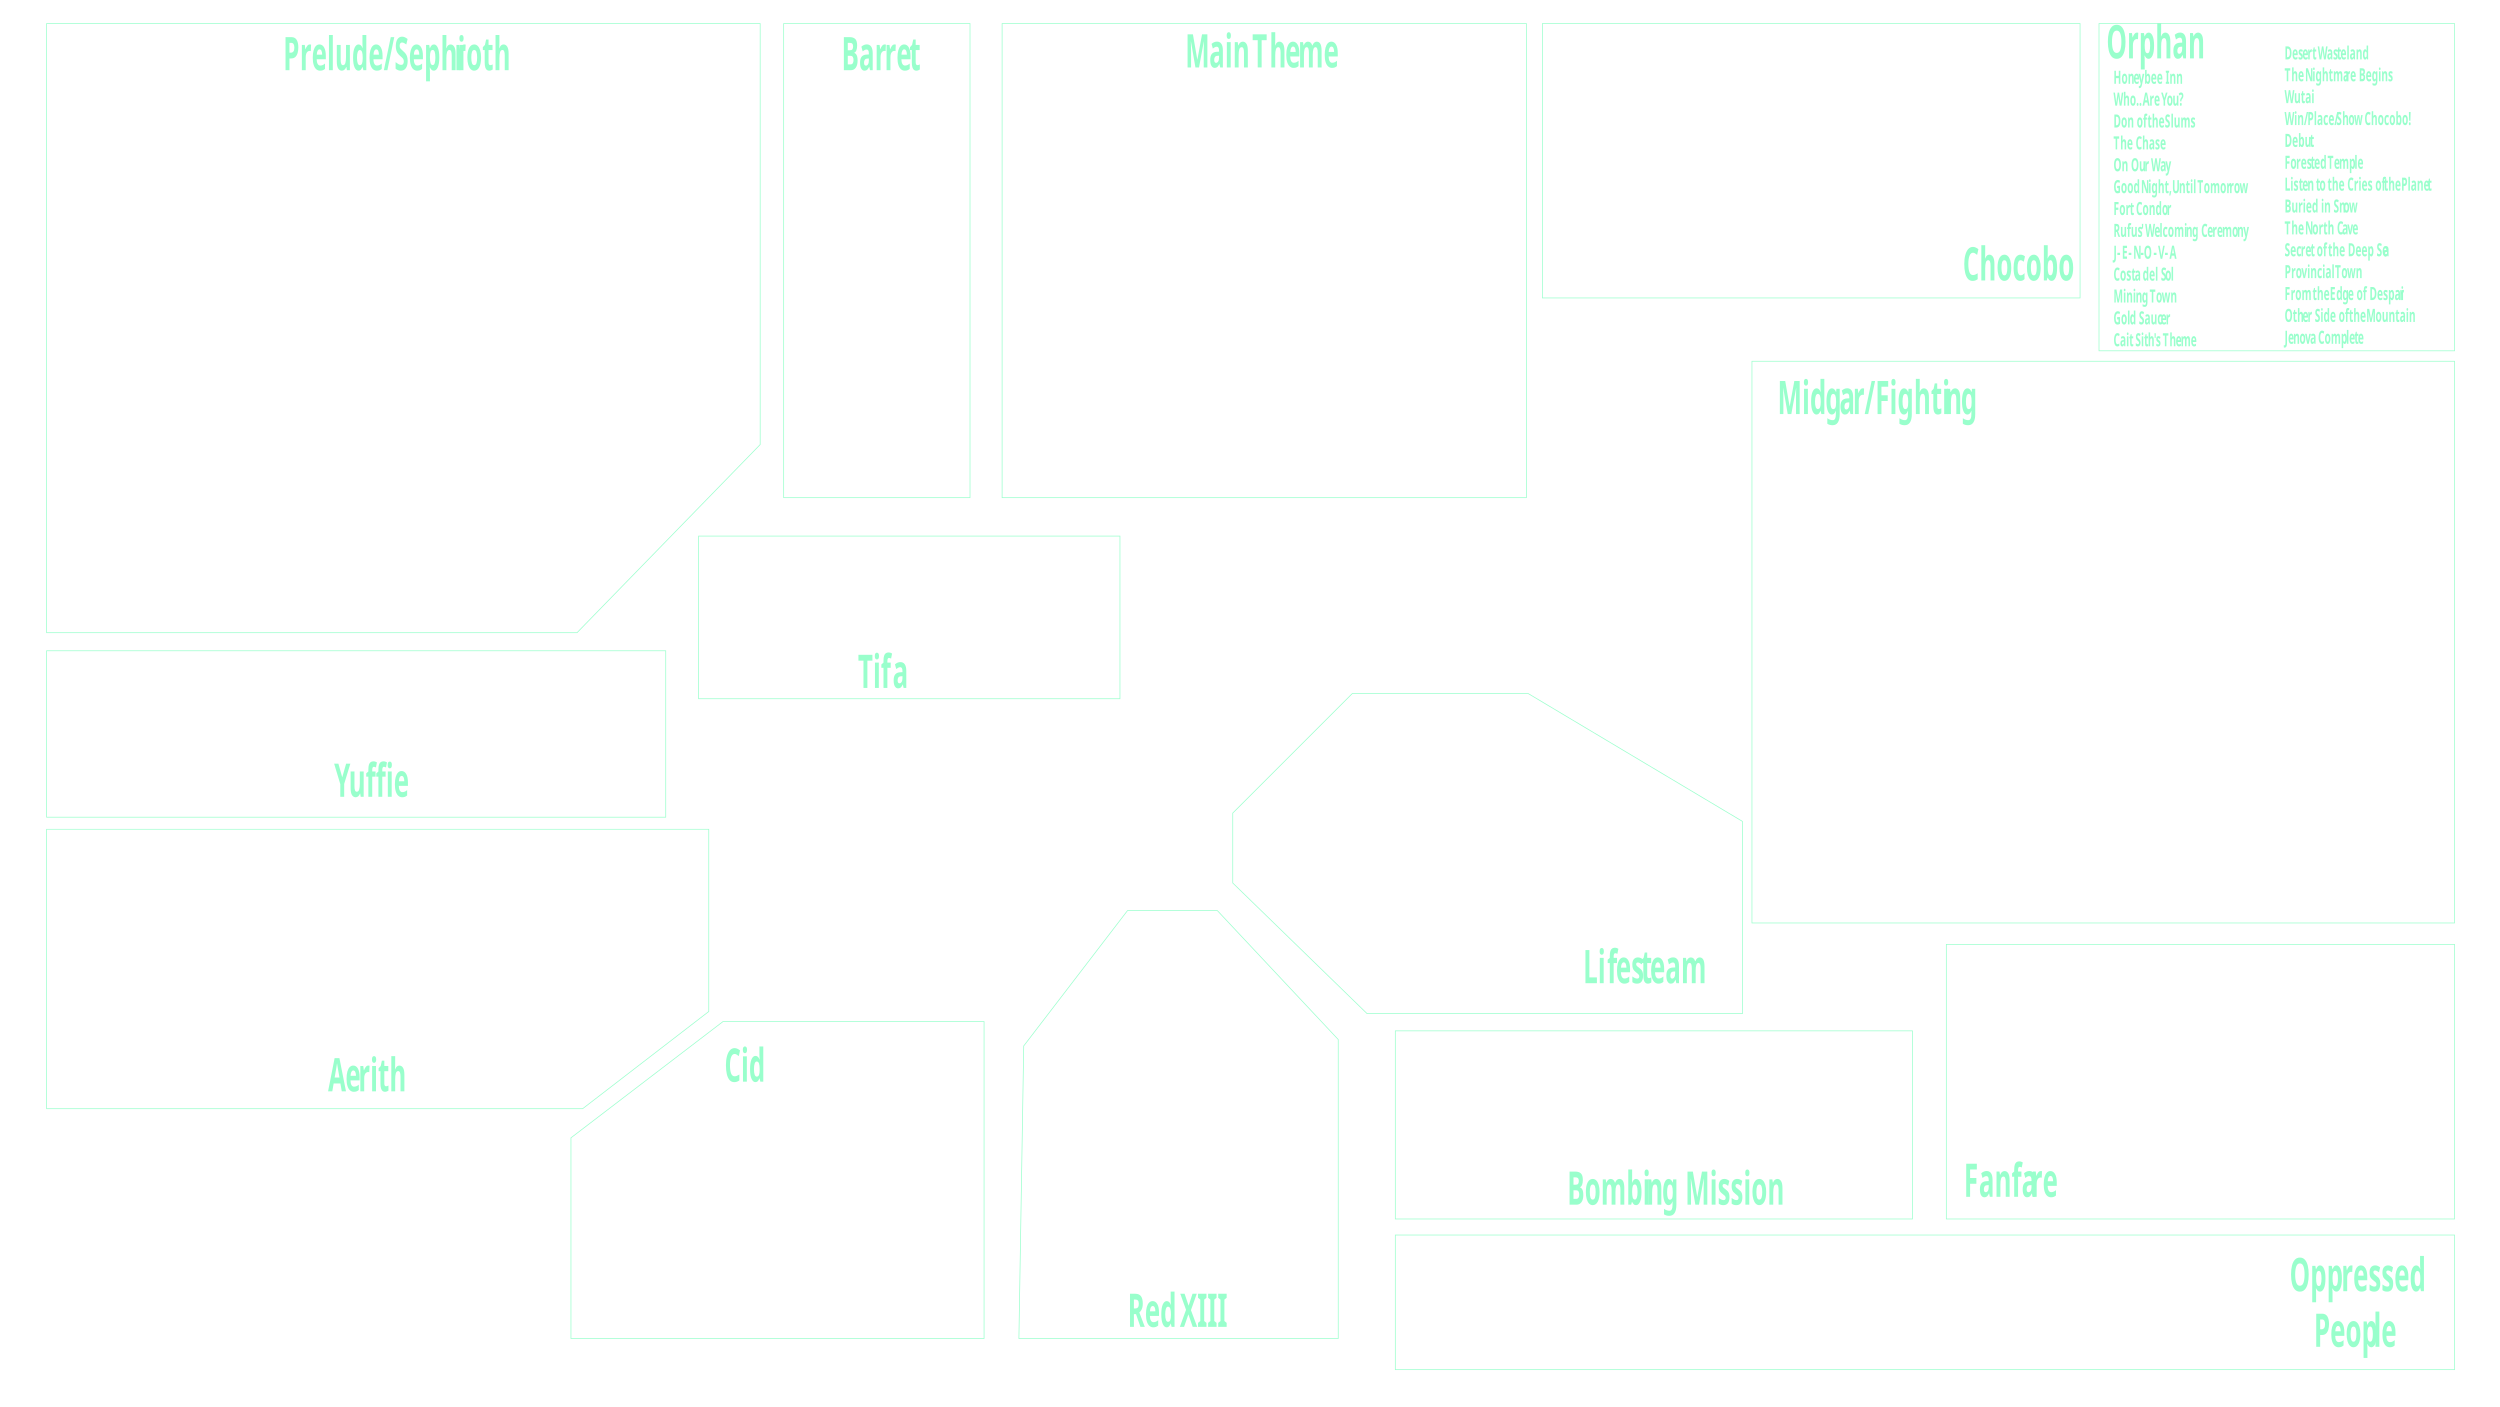
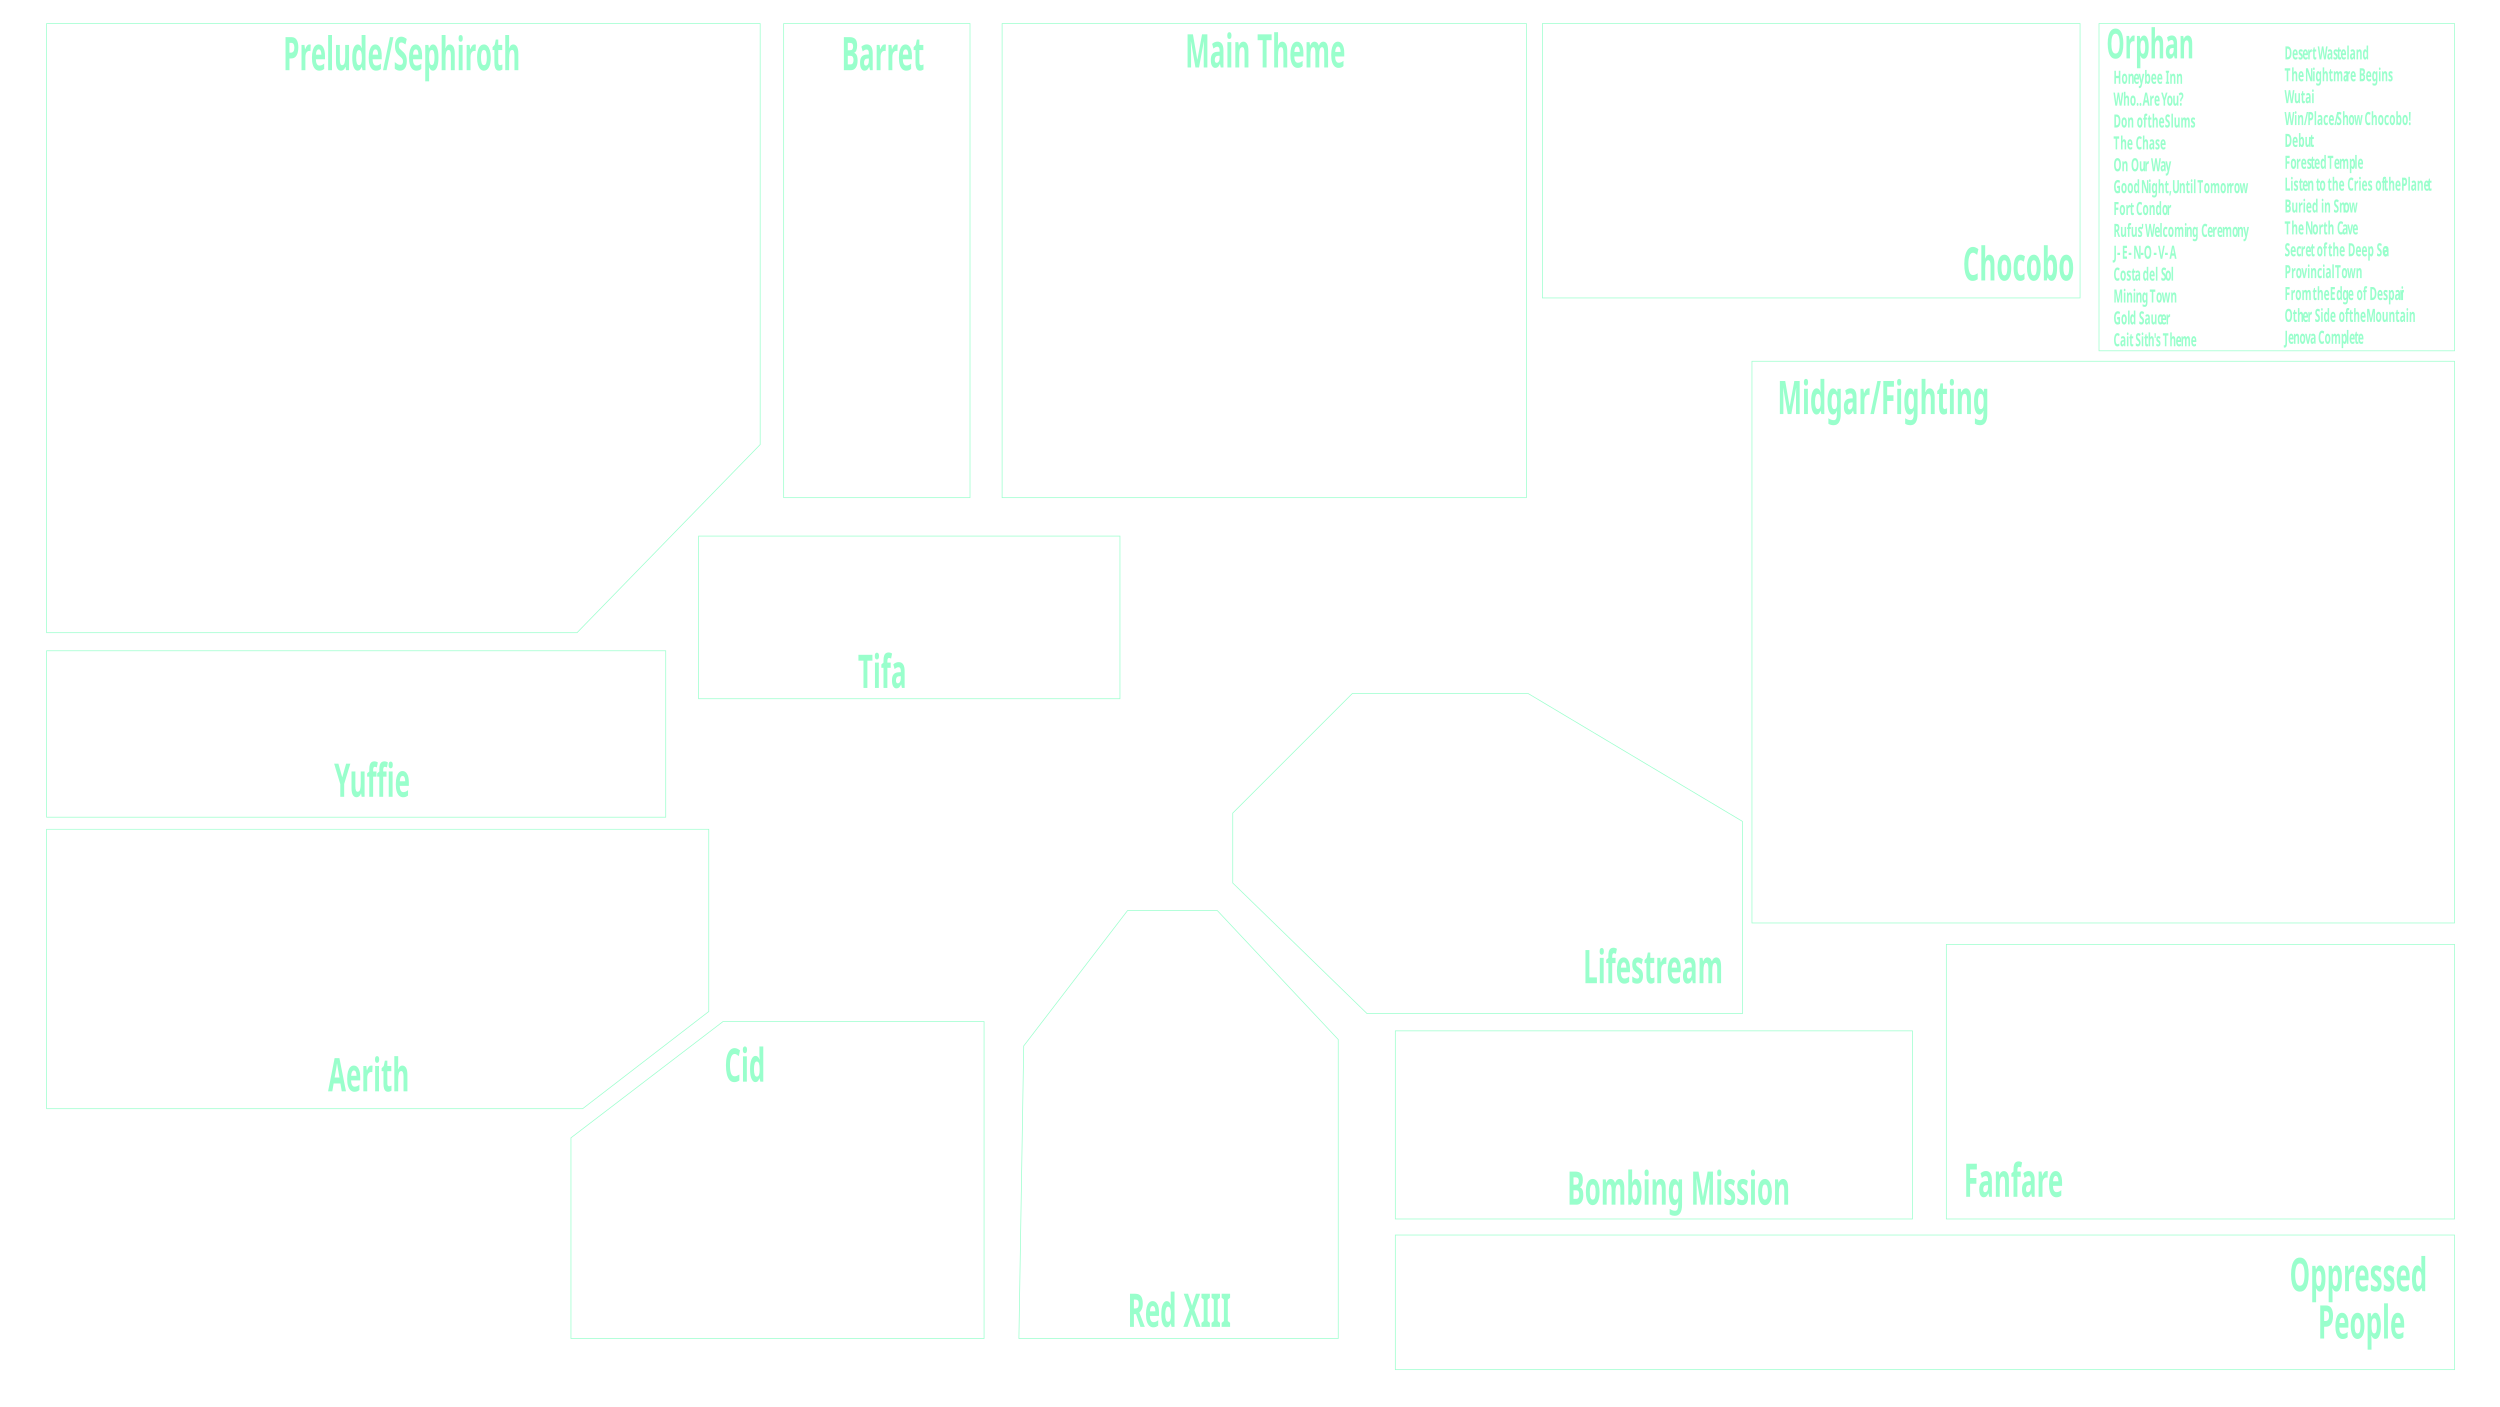
<svg xmlns="http://www.w3.org/2000/svg" id="Layer_1" data-name="Layer 1" width="3456" height="1944" viewBox="0 0 3456 1944">
  <defs>
    <style>
      .cls-1 {
        font-size: 25.2px;
      }

-       .cls-1, .cls-2 {
+       .cls-1, .cls-2, .cls-3 {
        fill: #9fc;
        font-family: PlayfairDisplayRoman-Bold, 'Playfair Display';
        font-variation-settings: 'wght' 700;
        font-weight: 700;
      }

-       .cls-3 {
+       .cls-2 {
+         font-size: 56.88px;
+       }
+ 
+       .cls-4 {
        fill: none;
        stroke: #9fc;
        stroke-miterlimit: 10;
      }

-       .cls-4 {
-         letter-spacing: 0em;
-       }
- 
-       .cls-5 {
-         letter-spacing: 0em;
-       }
- 
-       .cls-2 {
+ 
+       .cls-3 {
        font-size: 64.08px;
      }

-       .cls-6 {
-         letter-spacing: 0em;
-       }
- 
-       .cls-7 {
-         letter-spacing: 0em;
-       }
- 
-       .cls-8 {
-         letter-spacing: -.08em;
-       }
- 
-       .cls-9 {
-         letter-spacing: -.07em;
-       }
- 
-       .cls-10 {
-         letter-spacing: -.07em;
-       }
- 
-       .cls-11 {
-         letter-spacing: -.06em;
-       }
- 
-       .cls-12 {
-         letter-spacing: -.02em;
-       }
- 
-       .cls-13 {
-         letter-spacing: -.02em;
-       }
- 
-       .cls-14 {
-         letter-spacing: -.02em;
-       }
- 
-       .cls-15 {
-         letter-spacing: -.02em;
-       }
- 
-       .cls-16 {
-         letter-spacing: -.02em;
-       }
- 
-       .cls-17 {
-         letter-spacing: -.02em;
-       }
- 
-       .cls-18 {
-         letter-spacing: -.02em;
-       }
- 
-       .cls-19 {
-         letter-spacing: -.02em;
-       }
- 
-       .cls-20 {
-         letter-spacing: -.02em;
-       }
- 
-       .cls-21 {
-         letter-spacing: -.02em;
-       }
- 
-       .cls-22 {
-         letter-spacing: -.02em;
-       }
- 
-       .cls-23 {
-         letter-spacing: -.02em;
-       }
- 
-       .cls-24 {
-         letter-spacing: -.02em;
-       }
- 
-       .cls-25 {
-         letter-spacing: -.02em;
-       }
- 
-       .cls-26 {
-         letter-spacing: -.01em;
-       }
- 
-       .cls-27 {
-         letter-spacing: -.02em;
-       }
- 
-       .cls-28 {
-         letter-spacing: -.02em;
-       }
- 
-       .cls-29 {
-         letter-spacing: -.01em;
-       }
- 
-       .cls-30 {
-         letter-spacing: -.01em;
-       }
- 
-       .cls-31 {
-         letter-spacing: -.04em;
-       }
- 
-       .cls-32 {
-         letter-spacing: -.04em;
-       }
- 
-       .cls-33 {
-         letter-spacing: -.04em;
-       }
- 
-       .cls-34 {
-         letter-spacing: -.04em;
-       }
- 
-       .cls-35 {
-         letter-spacing: -.04em;
-       }
- 
-       .cls-36 {
-         letter-spacing: -.04em;
-       }
- 
-       .cls-37 {
-         letter-spacing: -.03em;
-       }
- 
-       .cls-38 {
-         letter-spacing: -.03em;
-       }
- 
-       .cls-39 {
-         letter-spacing: -.03em;
-       }
- 
-       .cls-40 {
-         letter-spacing: 0em;
-       }
- 
-       .cls-41 {
-         letter-spacing: 0em;
-       }
- 
-       .cls-42 {
-         letter-spacing: 0em;
-       }
- 
-       .cls-43 {
-         letter-spacing: 0em;
-       }
- 
-       .cls-44 {
-         letter-spacing: 0em;
-       }
- 
-       .cls-45 {
-         letter-spacing: 0em;
-       }
- 
-       .cls-46 {
-         letter-spacing: 0em;
-       }
- 
-       .cls-47 {
-         letter-spacing: 0em;
-       }
- 
-       .cls-48 {
-         letter-spacing: 0em;
-       }
- 
-       .cls-49 {
-         letter-spacing: 0em;
-       }
- 
-       .cls-50 {
-         letter-spacing: -.01em;
-       }
- 
-       .cls-51 {
-         letter-spacing: -.01em;
-       }
- 
-       .cls-52 {
-         letter-spacing: -.01em;
-       }
- 
-       .cls-53 {
-         letter-spacing: -.01em;
-       }
- 
-       .cls-54 {
-         letter-spacing: -.01em;
-       }
- 
-       .cls-55 {
-         letter-spacing: -.01em;
-       }
- 
-       .cls-56 {
-         letter-spacing: 0em;
-       }
- 
-       .cls-57 {
-         letter-spacing: 0em;
-       }
- 
-       .cls-58 {
-         letter-spacing: 0em;
-       }
- 
-       .cls-59 {
-         letter-spacing: 0em;
-       }
- 
-       .cls-60 {
-         letter-spacing: 0em;
-       }
- 
-       .cls-61 {
-         letter-spacing: 0em;
-       }
- 
-       .cls-62 {
-         letter-spacing: 0em;
-       }
- 
-       .cls-63 {
-         letter-spacing: 0em;
-       }
- 
-       .cls-64 {
-         letter-spacing: 0em;
-       }
    </style>
+     <marker id="arrowhead" markerWidth="5" markerHeight="3.5" refX="1" refY="1.75" orient="auto">
+       <polygon points="0 0, 5 1.75, 0 3.5" fill="context-stroke" />
+     </marker>
  </defs>
-   <polygon class="cls-3" points="64.42 32.54 64.42 874.63 797.67 874.63 1050.87 614.56 1050.87 32.54 64.42 32.54" />
-   <rect class="cls-3" x="64.42" y="899.63" width="855.89" height="230.06" />
-   <rect class="cls-3" x="965.71" y="741.08" width="582.52" height="224.86" />
-   <rect class="cls-3" x="1083.34" y="32.54" width="257.6" height="655.44" />
-   <rect class="cls-3" x="1385.32" y="32.54" width="724.74" height="655.44" />
-   <rect class="cls-3" x="2132.25" y="32.54" width="743.23" height="379.34" />
-   <rect class="cls-3" x="2421.9" y="499.4" width="971.25" height="776.51" />
-   <rect class="cls-3" x="2690.6" y="1305.49" width="702.56" height="379.63" />
-   <rect class="cls-3" x="1928.88" y="1425.05" width="714.88" height="260.07" />
-   <rect class="cls-3" x="1928.88" y="1707.3" width="1464.28" height="186.12" />
-   <polygon class="cls-3" points="64.42 1146.38 64.42 1532.65 805.45 1532.65 979.79 1398.3 979.79 1146.38 64.42 1146.38" />
-   <polygon class="cls-3" points="789.29 1572.92 789.29 1850.35 1360.37 1850.35 1360.37 1412.19 999.48 1412.19 789.29 1572.92" />
-   <polygon class="cls-3" points="1408.53 1850.35 1849.98 1850.35 1849.98 1437.03 1682.87 1258.82 1558.64 1258.82 1415.19 1445.9 1408.53 1850.35" />
-   <polygon class="cls-3" points="1704.16 1124 1704.16 1220.66 1889.83 1401.24 2408.7 1401.24 2408.7 1135.45 2112.39 958.68 1869.48 958.68 1704.16 1124" />
-   <rect class="cls-3" x="2901.66" y="32.54" width="491.49" height="452.42" />
-   <text class="cls-2" transform="translate(391.49 97.07) scale(.56 1)">
-     <tspan x="0" y="0">P</tspan>
-     <tspan class="cls-29" x="41.07" y="0">r</tspan>
-     <tspan x="70.1" y="0">elude/Sephi</tspan>
-     <tspan class="cls-30" x="422.67" y="0">r</tspan>
-     <tspan x="451.7" y="0">oth</tspan>
+   <polygon class="cls-4" points="64.42 32.54 64.42 874.63 797.67 874.63 1050.87 614.56 1050.87 32.54 64.42 32.54" />
+   <rect class="cls-4" x="64.42" y="899.63" width="855.89" height="230.06" />
+   <rect class="cls-4" x="965.71" y="741.08" width="582.52" height="224.86" />
+   <rect class="cls-4" x="1083.34" y="32.54" width="257.6" height="655.44" />
+   <rect class="cls-4" x="1385.32" y="32.54" width="724.74" height="655.44" />
+   <rect class="cls-4" x="2132.25" y="32.54" width="743.23" height="379.34" />
+   <rect class="cls-4" x="2421.9" y="499.4" width="971.25" height="776.51" />
+   <rect class="cls-4" x="2690.6" y="1305.49" width="702.56" height="379.63" />
+   <rect class="cls-4" x="1928.88" y="1425.05" width="714.88" height="260.07" />
+   <rect class="cls-4" x="1928.88" y="1707.3" width="1464.28" height="186.12" />
+   <polygon class="cls-4" points="64.42 1146.38 64.42 1532.65 805.45 1532.65 979.79 1398.3 979.79 1146.38 64.42 1146.38" />
+   <polygon class="cls-4" points="789.29 1572.92 789.29 1850.35 1360.37 1850.35 1360.37 1412.19 999.48 1412.19 789.29 1572.92" />
+   <polygon class="cls-4" points="1408.53 1850.35 1849.98 1850.35 1849.98 1437.03 1682.87 1258.82 1558.64 1258.82 1415.19 1445.9 1408.53 1850.35" />
+   <polygon class="cls-4" points="1704.16 1124 1704.16 1220.66 1889.83 1401.24 2408.7 1401.24 2408.7 1135.45 2112.39 958.68 1869.48 958.68 1704.16 1124" />
+   <rect class="cls-4" x="2901.66" y="32.54" width="491.49" height="452.42" />
+   <text class="cls-3" transform="translate(391.49 97.07) scale(.56 1)">Prelude/Sephiroth</text>
+   <text class="cls-3" transform="translate(1163.33 97.07) scale(.56 1)">Barret</text>
+   <text class="cls-3" transform="translate(1638.47 93.22) scale(.56 1)">Main Theme</text>
+   <text class="cls-3" transform="translate(2713.33 387.69) scale(.56 1)">Chocobo</text>
+   <text class="cls-3" transform="translate(461.92 1101.49) scale(.56 1)">Yuffie</text>
+   <text class="cls-3" transform="translate(1001.44 1495.3) scale(.56 1)">Cid</text>
+   <text class="cls-3" transform="translate(2188.5 1359.16) scale(.56 1)">Lifestream</text>
+   <text class="cls-3" transform="translate(2166.55 1665.37) scale(.56 1)">Bombing Mission</text>
+   <text class="cls-3" transform="translate(3165.06 1784.92) scale(.56 1)">
+     <tspan class="cls-25" x="0" y="0">Oppressed</tspan>
+     <tspan class="cls-25" x="70" y="65.48">People</tspan>
  </text>
-   <text class="cls-2" transform="translate(1163.33 97.07) scale(.56 1)">
-     <tspan x="0" y="0">Bar</tspan>
-     <tspan class="cls-29" x="106.18" y="0">r</tspan>
-     <tspan x="135.21" y="0">e</tspan>
-     <tspan class="cls-60" x="167.5" y="0">t</tspan>
-   </text>
-   <text class="cls-2" transform="translate(1638.47 93.22) scale(.56 1)">
-     <tspan class="cls-40" x="0" y="0">M</tspan>
-     <tspan x="59.02" y="0">ain</tspan>
-     <tspan class="cls-17" x="151.74" y="0"> </tspan>
-     <tspan class="cls-40" x="165.2" y="0">T</tspan>
-     <tspan x="207.62" y="0">h</tspan>
-     <tspan class="cls-42" x="246.58" y="0">e</tspan>
-     <tspan x="278.49" y="0">me</tspan>
-   </text>
-   <text class="cls-2" transform="translate(2713.33 387.69) scale(.56 1)">
-     <tspan x="0" y="0">Chocobo</tspan>
-   </text>
-   <text class="cls-2" transform="translate(461.92 1101.49) scale(.56 1)">
-     <tspan class="cls-11" x="0" y="0">Y</tspan>
-     <tspan x="35.82" y="0">uffie</tspan>
-   </text>
-   <text class="cls-2" transform="translate(1001.44 1495.3) scale(.56 1)">
-     <tspan x="0" y="0">Cid</tspan>
-   </text>
-   <text class="cls-2" transform="translate(2188.5 1359.16) scale(.56 1)">
-     <tspan x="0" y="0">Li</tspan>
-     <tspan class="cls-21" x="59.34" y="0">f</tspan>
-     <tspan class="cls-4" x="80.74" y="0">es</tspan>
-     <tspan class="cls-49" x="142.64" y="0">t</tspan>
-     <tspan class="cls-4" x="164.94" y="0">eam</tspan>
-   </text>
-   <text class="cls-2" transform="translate(2166.55 1665.37) scale(.56 1)">
-     <tspan x="0" y="0">Bombi</tspan>
-     <tspan class="cls-60" x="194.99" y="0">n</tspan>
-     <tspan class="cls-6" x="233.89" y="0">g Mission</tspan>
-   </text>
-   <text class="cls-2" transform="translate(3165.06 1784.92) scale(.56 1)">
-     <tspan x="0" y="0">Opp</tspan>
-     <tspan class="cls-29" x="127.71" y="0">r</tspan>
-     <tspan x="156.74" y="0">essed</tspan>
-     <tspan class="cls-28" x="60.14" y="76.9">P</tspan>
-     <tspan x="100.19" y="76.9">eop</tspan>
-     <tspan class="cls-54" x="207.14" y="76.9">l</tspan>
-     <tspan class="cls-6" x="226.42" y="76.9">e</tspan>
-   </text>
-   <text class="cls-2" transform="translate(2457.26 572.44) scale(.56 1)">
-     <tspan x="0" y="0">Mid</tspan>
-     <tspan class="cls-58" x="117.9" y="0">g</tspan>
-     <tspan x="152.7" y="0">a</tspan>
-     <tspan class="cls-23" x="185.89" y="0">r</tspan>
-     <tspan class="cls-4" x="214.73" y="0">/Fighti</tspan>
-     <tspan class="cls-60" x="413.57" y="0">n</tspan>
-     <tspan x="452.46" y="0">g</tspan>
-   </text>
-   <text class="cls-2" transform="translate(2911.83 80.69) scale(.56 1)">
-     <tspan x="0" y="0">Orphan</tspan>
-   </text>
-   <text class="cls-2" transform="translate(2714.88 1654.49) scale(.56 1)">
-     <tspan class="cls-23" x="0" y="0">F</tspan>
-     <tspan x="36.85" y="0">anfa</tspan>
-     <tspan class="cls-30" x="165.13" y="0">r</tspan>
-     <tspan class="cls-4" x="194.16" y="0">e</tspan>
-   </text>
-   <text class="cls-2" transform="translate(1558.87 1834.25) scale(.56 1)">
-     <tspan x="0" y="0">Red</tspan>
-     <tspan class="cls-20" x="114.96" y="0"> </tspan>
-     <tspan class="cls-6" x="128.93" y="0">XIII</tspan>
-   </text>
-   <text class="cls-2" transform="translate(1185.97 950.97) scale(.56 1)">
-     <tspan x="0" y="0">Tif</tspan>
-     <tspan class="cls-45" x="85.55" y="0">a</tspan>
-   </text>
-   <text class="cls-2" transform="translate(453.53 1508.66) scale(.56 1)">
-     <tspan x="0" y="0">A</tspan>
-     <tspan class="cls-42" x="42.74" y="0">e</tspan>
-     <tspan x="74.65" y="0">rith</tspan>
-   </text>
+   <text class="cls-3" transform="translate(2457.26 572.44) scale(.56 1)">Midgar/Fighting</text>
+   <text class="cls-2" transform="translate(2911.83 80.69) scale(.56 1)">Orphan</text>
+   <text class="cls-3" transform="translate(2714.88 1654.49) scale(.56 1)">Fanfare</text>
+   <text class="cls-3" transform="translate(1558.87 1834.25) scale(.56 1)">Red XIII</text>
+   <text class="cls-3" transform="translate(1185.97 950.97) scale(.56 1)">Tifa</text>
+   <text class="cls-3" transform="translate(453.53 1508.66) scale(.56 1)">Aerith</text>
  <text class="cls-1" transform="translate(2921.63 115.81) scale(.56 1)">
-     <tspan class="cls-24" x="0" y="0">H</tspan>
-     <tspan class="cls-5" x="19.68" y="0">on</tspan>
-     <tspan class="cls-51" x="49.39" y="0">e</tspan>
-     <tspan class="cls-5" x="61.79" y="0">ybee Inn</tspan>
-     <tspan class="cls-14" x="0" y="30.24">W</tspan>
+     <tspan class="cls-25" x="0" y="0">H</tspan>
+     <tspan class="cls-6" x="19.68" y="0">on</tspan>
+     <tspan class="cls-52" x="49.39" y="0">e</tspan>
+     <tspan class="cls-6" x="61.79" y="0">ybee Inn</tspan>
+     <tspan class="cls-15" x="0" y="30.24">W</tspan>
    <tspan x="23.86" y="30.24">ho..</tspan>
-     <tspan class="cls-36" x="67.03" y="30.24"> </tspan>
+     <tspan class="cls-37" x="67.03" y="30.24"> </tspan>
    <tspan x="71.92" y="30.24">A</tspan>
-     <tspan class="cls-26" x="88.73" y="30.24">r</tspan>
+     <tspan class="cls-27" x="88.73" y="30.24">r</tspan>
    <tspan x="100.14" y="30.24">e</tspan>
-     <tspan class="cls-32" x="112.84" y="30.24"> </tspan>
-     <tspan class="cls-8" x="117.78" y="30.24">Y</tspan>
+     <tspan class="cls-33" x="112.84" y="30.24"> </tspan>
+     <tspan class="cls-9" x="117.78" y="30.24">Y</tspan>
    <tspan x="131.44" y="30.24">o</tspan>
-     <tspan class="cls-64" x="145.68" y="30.24">u</tspan>
+     <tspan class="cls-65" x="145.68" y="30.24">u</tspan>
    <tspan x="161.18" y="30.24">?</tspan>
    <tspan x="0" y="60.48">Don of</tspan>
-     <tspan class="cls-51" x="78.24" y="60.48"> </tspan>
+     <tspan class="cls-52" x="78.24" y="60.48"> </tspan>
    <tspan x="83.81" y="60.48">the </tspan>
-     <tspan class="cls-46" x="126.58" y="60.48">S</tspan>
+     <tspan class="cls-47" x="126.58" y="60.48">S</tspan>
    <tspan x="141.17" y="60.48">lums</tspan>
-     <tspan class="cls-41" x="0" y="90.72">T</tspan>
+     <tspan class="cls-42" x="0" y="90.72">T</tspan>
    <tspan x="16.68" y="90.72">he Chase </tspan>
    <tspan x="0" y="120.96">On Ou</tspan>
-     <tspan class="cls-14" x="76.58" y="120.96">r</tspan>
-     <tspan class="cls-32" x="87.82" y="120.96"> </tspan>
-     <tspan class="cls-9" x="92.76" y="120.96">W</tspan>
-     <tspan class="cls-56" x="115.44" y="120.96">a</tspan>
-     <tspan class="cls-39" x="128.27" y="120.96">y</tspan>
+     <tspan class="cls-15" x="76.58" y="120.96">r</tspan>
+     <tspan class="cls-33" x="87.82" y="120.96"> </tspan>
+     <tspan class="cls-10" x="92.76" y="120.96">W</tspan>
+     <tspan class="cls-57" x="115.44" y="120.96">a</tspan>
+     <tspan class="cls-40" x="128.27" y="120.96">y</tspan>
    <tspan x="0" y="151.2">Good </tspan>
-     <tspan class="cls-59" x="67.94" y="151.2">N</tspan>
+     <tspan class="cls-60" x="67.94" y="151.2">N</tspan>
    <tspan x="85.93" y="151.2">ight, </tspan>
-     <tspan class="cls-22" x="144.7" y="151.2">U</tspan>
-     <tspan class="cls-7" x="161.63" y="151.2">ntil</tspan>
-     <tspan class="cls-18" x="201.75" y="151.2"> </tspan>
-     <tspan class="cls-34" x="207.04" y="151.2">T</tspan>
+     <tspan class="cls-23" x="144.7" y="151.2">U</tspan>
+     <tspan class="cls-8" x="161.63" y="151.2">ntil</tspan>
+     <tspan class="cls-19" x="201.75" y="151.2"> </tspan>
+     <tspan class="cls-35" x="207.04" y="151.2">T</tspan>
    <tspan x="222.84" y="151.2">omor</tspan>
-     <tspan class="cls-26" x="285.89" y="151.2">r</tspan>
-     <tspan class="cls-52" x="297.3" y="151.2">o</tspan>
-     <tspan class="cls-39" x="311.24" y="151.2">w</tspan>
-     <tspan class="cls-12" x="0" y="181.44">F</tspan>
+     <tspan class="cls-27" x="285.89" y="151.2">r</tspan>
+     <tspan class="cls-53" x="297.3" y="151.2">o</tspan>
+     <tspan class="cls-40" x="311.24" y="151.2">w</tspan>
+     <tspan class="cls-13" x="0" y="181.44">F</tspan>
    <tspan x="14.29" y="181.44">or</tspan>
-     <tspan class="cls-62" x="40.29" y="181.44">t</tspan>
+     <tspan class="cls-63" x="40.29" y="181.44">t</tspan>
    <tspan x="48.99" y="181.44" xml:space="preserve"> Condo</tspan>
-     <tspan class="cls-15" x="131.64" y="181.44">r</tspan>
+     <tspan class="cls-16" x="131.64" y="181.44">r</tspan>
    <tspan x="0" y="211.68">Rufus</tspan>
-     <tspan class="cls-13" x="68.49" y="211.68">'</tspan>
-     <tspan class="cls-31" x="73.31" y="211.68"> </tspan>
-     <tspan class="cls-10" x="78.24" y="211.68">W</tspan>
+     <tspan class="cls-14" x="68.49" y="211.68">'</tspan>
+     <tspan class="cls-32" x="73.31" y="211.68"> </tspan>
+     <tspan class="cls-11" x="78.24" y="211.68">W</tspan>
    <tspan x="100.87" y="211.68">e</tspan>
-     <tspan class="cls-57" x="113.57" y="211.68">l</tspan>
+     <tspan class="cls-58" x="113.57" y="211.68">l</tspan>
    <tspan x="121.16" y="211.68">comi</tspan>
-     <tspan class="cls-62" x="178.64" y="211.68">n</tspan>
+     <tspan class="cls-63" x="178.64" y="211.68">n</tspan>
    <tspan x="193.94" y="211.68">g C</tspan>
-     <tspan class="cls-41" x="231.51" y="211.68">e</tspan>
-     <tspan class="cls-26" x="244.06" y="211.68">r</tspan>
-     <tspan class="cls-43" x="255.47" y="211.68">e</tspan>
+     <tspan class="cls-42" x="231.51" y="211.68">e</tspan>
+     <tspan class="cls-27" x="244.06" y="211.68">r</tspan>
+     <tspan class="cls-44" x="255.47" y="211.68">e</tspan>
    <tspan x="268.02" y="211.68">mo</tspan>
-     <tspan class="cls-53" x="305.07" y="211.68">n</tspan>
-     <tspan class="cls-38" x="320.26" y="211.68">y</tspan>
-     <tspan class="cls-55" x="0" y="241.92">J</tspan>
-     <tspan class="cls-61" x="8.92" y="241.92">-</tspan>
-     <tspan class="cls-7" x="20.87" y="241.92">E</tspan>
-     <tspan class="cls-61" x="36.84" y="241.92">-</tspan>
-     <tspan class="cls-57" x="48.79" y="241.92">N</tspan>
+     <tspan class="cls-54" x="305.07" y="211.68">n</tspan>
+     <tspan class="cls-39" x="320.26" y="211.68">y</tspan>
+     <tspan class="cls-56" x="0" y="241.92">J</tspan>
+     <tspan class="cls-62" x="8.92" y="241.92">-</tspan>
+     <tspan class="cls-8" x="20.87" y="241.92">E</tspan>
+     <tspan class="cls-62" x="36.84" y="241.92">-</tspan>
+     <tspan class="cls-58" x="48.79" y="241.92">N</tspan>
    <tspan x="66.73" y="241.92">-O</tspan>
-     <tspan class="cls-37" x="98.83" y="241.92">-</tspan>
-     <tspan class="cls-27" x="110.22" y="241.92">V</tspan>
-     <tspan class="cls-22" x="126.65" y="241.92">-</tspan>
-     <tspan class="cls-5" x="138.35" y="241.92">A</tspan>
+     <tspan class="cls-38" x="98.83" y="241.92">-</tspan>
+     <tspan class="cls-28" x="110.22" y="241.92">V</tspan>
+     <tspan class="cls-23" x="126.65" y="241.92">-</tspan>
+     <tspan class="cls-6" x="138.35" y="241.92">A</tspan>
    <tspan x="0" y="272.16">Cost</tspan>
-     <tspan class="cls-46" x="52.52" y="272.16">a</tspan>
+     <tspan class="cls-47" x="52.52" y="272.16">a</tspan>
    <tspan x="65.44" y="272.16" xml:space="preserve"> del S</tspan>
-     <tspan class="cls-57" x="127.51" y="272.16">o</tspan>
+     <tspan class="cls-58" x="127.51" y="272.16">o</tspan>
    <tspan x="141.5" y="272.16">l</tspan>
    <tspan x="0" y="302.4">Mini</tspan>
-     <tspan class="cls-62" x="54.71" y="302.4">n</tspan>
-     <tspan class="cls-7" x="70" y="302.4">g</tspan>
-     <tspan class="cls-18" x="83.94" y="302.4"> </tspan>
-     <tspan class="cls-34" x="89.23" y="302.4">T</tspan>
-     <tspan class="cls-52" x="105.03" y="302.4">o</tspan>
-     <tspan class="cls-7" x="118.97" y="302.4">wn</tspan>
+     <tspan class="cls-63" x="54.71" y="302.4">n</tspan>
+     <tspan class="cls-8" x="70" y="302.4">g</tspan>
+     <tspan class="cls-19" x="83.94" y="302.4"> </tspan>
+     <tspan class="cls-35" x="89.23" y="302.4">T</tspan>
+     <tspan class="cls-53" x="105.03" y="302.4">o</tspan>
+     <tspan class="cls-8" x="118.97" y="302.4">wn</tspan>
    <tspan x="0" y="332.64">G</tspan>
-     <tspan class="cls-55" x="18.52" y="332.64">ol</tspan>
+     <tspan class="cls-56" x="18.52" y="332.64">ol</tspan>
    <tspan x="40.09" y="332.64">d Sauc</tspan>
-     <tspan class="cls-43" x="116.57" y="332.64">e</tspan>
-     <tspan class="cls-14" x="129.12" y="332.64">r</tspan>
+     <tspan class="cls-44" x="116.57" y="332.64">e</tspan>
+     <tspan class="cls-15" x="129.12" y="332.64">r</tspan>
    <tspan x="0" y="362.88">Cai</tspan>
-     <tspan class="cls-61" x="38.76" y="362.88">t</tspan>
+     <tspan class="cls-62" x="38.76" y="362.88">t</tspan>
    <tspan x="47.45" y="362.88" xml:space="preserve"> Sit</tspan>
-     <tspan class="cls-18" x="84.85" y="362.88">h</tspan>
-     <tspan class="cls-50" x="99.59" y="362.88">'</tspan>
+     <tspan class="cls-19" x="84.85" y="362.88">h</tspan>
+     <tspan class="cls-51" x="99.59" y="362.88">'</tspan>
    <tspan x="104.58" y="362.88">s</tspan>
-     <tspan class="cls-18" x="116.22" y="362.88"> </tspan>
-     <tspan class="cls-41" x="121.51" y="362.88">T</tspan>
+     <tspan class="cls-19" x="116.22" y="362.88"> </tspan>
+     <tspan class="cls-42" x="121.51" y="362.88">T</tspan>
    <tspan x="138.19" y="362.88">h</tspan>
-     <tspan class="cls-41" x="153.52" y="362.88">e</tspan>
+     <tspan class="cls-42" x="153.52" y="362.88">e</tspan>
    <tspan x="166.07" y="362.88">me</tspan>
  </text>
  <text class="cls-1" transform="translate(3158.16 82.13) scale(.56 1)">
    <tspan x="0" y="0">Des</tspan>
-     <tspan class="cls-43" x="43.9" y="0">e</tspan>
+     <tspan class="cls-44" x="43.9" y="0">e</tspan>
    <tspan x="56.45" y="0">r</tspan>
-     <tspan class="cls-61" x="68.22" y="0">t</tspan>
-     <tspan class="cls-31" x="76.91" y="0"> </tspan>
-     <tspan class="cls-9" x="81.85" y="0">W</tspan>
+     <tspan class="cls-62" x="68.22" y="0">t</tspan>
+     <tspan class="cls-32" x="76.91" y="0"> </tspan>
+     <tspan class="cls-10" x="81.85" y="0">W</tspan>
    <tspan x="104.53" y="0">as</tspan>
-     <tspan class="cls-47" x="129.22" y="0">t</tspan>
+     <tspan class="cls-48" x="129.22" y="0">t</tspan>
    <tspan x="137.99" y="0">eland</tspan>
-     <tspan class="cls-41" x="0" y="30.24">T</tspan>
+     <tspan class="cls-42" x="0" y="30.24">T</tspan>
    <tspan x="16.68" y="30.24">he </tspan>
-     <tspan class="cls-59" x="50.58" y="30.24">N</tspan>
+     <tspan class="cls-60" x="50.58" y="30.24">N</tspan>
    <tspan x="68.57" y="30.24">ightma</tspan>
-     <tspan class="cls-26" x="150.49" y="30.24">r</tspan>
+     <tspan class="cls-27" x="150.49" y="30.24">r</tspan>
    <tspan x="161.91" y="30.24">e Begins</tspan>
-     <tspan class="cls-35" x="0" y="60.48">W</tspan>
+     <tspan class="cls-36" x="0" y="60.48">W</tspan>
    <tspan x="23.44" y="60.48">utai</tspan>
-     <tspan class="cls-39" x="0" y="90.72">W</tspan>
+     <tspan class="cls-40" x="0" y="90.72">W</tspan>
    <tspan x="23.69" y="90.72">in/</tspan>
-     <tspan class="cls-57" x="56.37" y="90.72">P</tspan>
-     <tspan class="cls-7" x="72.27" y="90.72">lace/</tspan>
-     <tspan class="cls-44" x="127.64" y="90.72">S</tspan>
+     <tspan class="cls-58" x="56.37" y="90.72">P</tspan>
+     <tspan class="cls-8" x="72.27" y="90.72">lace/</tspan>
+     <tspan class="cls-45" x="127.64" y="90.72">S</tspan>
    <tspan x="142.23" y="90.72">h</tspan>
-     <tspan class="cls-51" x="157.55" y="90.72">o</tspan>
-     <tspan class="cls-39" x="171.48" y="90.72">w</tspan>
+     <tspan class="cls-52" x="157.55" y="90.72">o</tspan>
+     <tspan class="cls-40" x="171.48" y="90.72">w</tspan>
    <tspan x="190.61" y="90.72" xml:space="preserve"> Chocobo!</tspan>
    <tspan x="0" y="120.96">Debu</tspan>
-     <tspan class="cls-61" x="62.29" y="120.96">t</tspan>
-     <tspan class="cls-12" x="0" y="151.2">F</tspan>
+     <tspan class="cls-62" x="62.29" y="120.96">t</tspan>
+     <tspan class="cls-13" x="0" y="151.2">F</tspan>
    <tspan x="14.29" y="151.2">o</tspan>
-     <tspan class="cls-26" x="28.53" y="151.2">r</tspan>
+     <tspan class="cls-27" x="28.53" y="151.2">r</tspan>
    <tspan x="39.94" y="151.2">es</tspan>
-     <tspan class="cls-47" x="64.28" y="151.2">t</tspan>
+     <tspan class="cls-48" x="64.28" y="151.2">t</tspan>
    <tspan x="73.05" y="151.2">ed</tspan>
-     <tspan class="cls-18" x="100.82" y="151.2"> </tspan>
-     <tspan class="cls-33" x="106.12" y="151.2">T</tspan>
-     <tspan class="cls-41" x="121.92" y="151.2">e</tspan>
+     <tspan class="cls-19" x="100.82" y="151.2"> </tspan>
+     <tspan class="cls-34" x="106.12" y="151.2">T</tspan>
+     <tspan class="cls-42" x="121.92" y="151.2">e</tspan>
    <tspan x="134.47" y="151.2">mp</tspan>
-     <tspan class="cls-55" x="172.39" y="151.2">l</tspan>
-     <tspan class="cls-7" x="179.98" y="151.2">e</tspan>
+     <tspan class="cls-56" x="172.39" y="151.2">l</tspan>
+     <tspan class="cls-8" x="179.98" y="151.2">e</tspan>
    <tspan x="0" y="181.44">Lis</tspan>
-     <tspan class="cls-48" x="34.98" y="181.44">t</tspan>
-     <tspan class="cls-41" x="43.75" y="181.44">e</tspan>
-     <tspan class="cls-7" x="56.3" y="181.44">n</tspan>
-     <tspan class="cls-52" x="71.77" y="181.44"> </tspan>
-     <tspan class="cls-48" x="77.34" y="181.44">t</tspan>
+     <tspan class="cls-49" x="34.98" y="181.44">t</tspan>
+     <tspan class="cls-42" x="43.75" y="181.44">e</tspan>
+     <tspan class="cls-8" x="56.3" y="181.44">n</tspan>
+     <tspan class="cls-53" x="71.77" y="181.44"> </tspan>
+     <tspan class="cls-49" x="77.34" y="181.44">t</tspan>
    <tspan x="86.11" y="181.44">o</tspan>
-     <tspan class="cls-51" x="100.34" y="181.44"> </tspan>
+     <tspan class="cls-52" x="100.34" y="181.44"> </tspan>
    <tspan x="105.91" y="181.44">the Cries of</tspan>
-     <tspan class="cls-51" x="239.47" y="181.44"> </tspan>
+     <tspan class="cls-52" x="239.47" y="181.44"> </tspan>
    <tspan x="245.04" y="181.44">the </tspan>
-     <tspan class="cls-57" x="287.8" y="181.44">P</tspan>
+     <tspan class="cls-58" x="287.8" y="181.44">P</tspan>
    <tspan x="303.7" y="181.44">lane</tspan>
-     <tspan class="cls-62" x="352.77" y="181.44">t</tspan>
+     <tspan class="cls-63" x="352.77" y="181.44">t</tspan>
    <tspan x="0" y="211.68">Buried in Sn</tspan>
-     <tspan class="cls-51" x="145.02" y="211.68">o</tspan>
-     <tspan class="cls-39" x="158.96" y="211.68">w</tspan>
-     <tspan class="cls-41" x="0" y="241.92">T</tspan>
+     <tspan class="cls-52" x="145.02" y="211.68">o</tspan>
+     <tspan class="cls-40" x="158.96" y="211.68">w</tspan>
+     <tspan class="cls-42" x="0" y="241.92">T</tspan>
    <tspan x="16.68" y="241.92">he </tspan>
-     <tspan class="cls-16" x="50.58" y="241.92">N</tspan>
+     <tspan class="cls-17" x="50.58" y="241.92">N</tspan>
    <tspan x="68.27" y="241.92">orth C</tspan>
-     <tspan class="cls-57" x="142.1" y="241.92">a</tspan>
-     <tspan class="cls-19" x="154.9" y="241.92">v</tspan>
+     <tspan class="cls-58" x="142.1" y="241.92">a</tspan>
+     <tspan class="cls-20" x="154.9" y="241.92">v</tspan>
    <tspan x="167.32" y="241.92">e</tspan>
    <tspan x="0" y="272.16">Sec</tspan>
-     <tspan class="cls-26" x="39.92" y="272.16">r</tspan>
+     <tspan class="cls-27" x="39.92" y="272.16">r</tspan>
    <tspan x="51.33" y="272.16">e</tspan>
-     <tspan class="cls-61" x="64.03" y="272.16">t</tspan>
+     <tspan class="cls-62" x="64.03" y="272.16">t</tspan>
    <tspan x="72.73" y="272.16" xml:space="preserve"> of</tspan>
-     <tspan class="cls-52" x="101.71" y="272.16"> </tspan>
+     <tspan class="cls-53" x="101.71" y="272.16"> </tspan>
    <tspan x="107.27" y="272.16">the Deep Se</tspan>
-     <tspan class="cls-44" x="243.4" y="272.16">a</tspan>
+     <tspan class="cls-45" x="243.4" y="272.16">a</tspan>
    <tspan x="0" y="302.4">P</tspan>
-     <tspan class="cls-26" x="16.15" y="302.4">r</tspan>
-     <tspan class="cls-51" x="27.57" y="302.4">o</tspan>
+     <tspan class="cls-27" x="16.15" y="302.4">r</tspan>
+     <tspan class="cls-52" x="27.57" y="302.4">o</tspan>
    <tspan x="41.5" y="302.4">vincial</tspan>
-     <tspan class="cls-18" x="119.04" y="302.4"> </tspan>
-     <tspan class="cls-34" x="124.33" y="302.4">T</tspan>
-     <tspan class="cls-51" x="140.14" y="302.4">o</tspan>
+     <tspan class="cls-19" x="119.04" y="302.4"> </tspan>
+     <tspan class="cls-35" x="124.33" y="302.4">T</tspan>
+     <tspan class="cls-52" x="140.14" y="302.4">o</tspan>
    <tspan x="154.07" y="302.4">wn</tspan>
    <tspan x="0" y="332.64">F</tspan>
-     <tspan class="cls-26" x="14.92" y="332.64">r</tspan>
+     <tspan class="cls-27" x="14.92" y="332.64">r</tspan>
    <tspan x="26.33" y="332.64">om</tspan>
-     <tspan class="cls-52" x="63.38" y="332.64"> </tspan>
+     <tspan class="cls-53" x="63.38" y="332.64"> </tspan>
    <tspan x="68.95" y="332.64">the </tspan>
-     <tspan class="cls-63" x="111.71" y="332.64">E</tspan>
+     <tspan class="cls-64" x="111.71" y="332.64">E</tspan>
    <tspan x="127.61" y="332.64">d</tspan>
-     <tspan class="cls-27" x="142.68" y="332.64">g</tspan>
+     <tspan class="cls-28" x="142.68" y="332.64">g</tspan>
    <tspan x="156.21" y="332.64">e of Despai</tspan>
-     <tspan class="cls-14" x="283.77" y="332.64">r</tspan>
+     <tspan class="cls-15" x="283.77" y="332.64">r</tspan>
    <tspan x="0" y="362.88">Oth</tspan>
-     <tspan class="cls-41" x="44.18" y="362.88">e</tspan>
-     <tspan class="cls-14" x="56.72" y="362.88">r</tspan>
+     <tspan class="cls-42" x="44.18" y="362.88">e</tspan>
+     <tspan class="cls-15" x="56.72" y="362.88">r</tspan>
    <tspan x="67.96" y="362.88" xml:space="preserve"> Side of</tspan>
-     <tspan class="cls-51" x="153.24" y="362.88"> </tspan>
+     <tspan class="cls-52" x="153.24" y="362.88"> </tspan>
    <tspan x="158.81" y="362.88">the </tspan>
-     <tspan class="cls-25" x="201.57" y="362.88">M</tspan>
+     <tspan class="cls-26" x="201.57" y="362.88">M</tspan>
    <tspan x="224.45" y="362.88">ountain</tspan>
-     <tspan class="cls-24" x="0" y="393.12">J</tspan>
-     <tspan class="cls-41" x="8.69" y="393.12">e</tspan>
+     <tspan class="cls-25" x="0" y="393.12">J</tspan>
+     <tspan class="cls-42" x="8.69" y="393.12">e</tspan>
    <tspan x="21.24" y="393.12">n</tspan>
-     <tspan class="cls-51" x="36.72" y="393.12">o</tspan>
-     <tspan class="cls-50" x="50.65" y="393.12">v</tspan>
-     <tspan class="cls-44" x="63.18" y="393.12">a</tspan>
+     <tspan class="cls-52" x="36.72" y="393.12">o</tspan>
+     <tspan class="cls-51" x="50.65" y="393.12">v</tspan>
+     <tspan class="cls-45" x="63.18" y="393.12">a</tspan>
    <tspan x="76.1" y="393.12" xml:space="preserve"> Comp</tspan>
-     <tspan class="cls-55" x="151.9" y="393.12">l</tspan>
-     <tspan class="cls-7" x="159.49" y="393.12">e</tspan>
-     <tspan class="cls-48" x="172.19" y="393.12">t</tspan>
+     <tspan class="cls-56" x="151.9" y="393.12">l</tspan>
+     <tspan class="cls-8" x="159.49" y="393.12">e</tspan>
+     <tspan class="cls-49" x="172.19" y="393.12">t</tspan>
    <tspan x="180.96" y="393.12">e</tspan>
  </text>
</svg>
